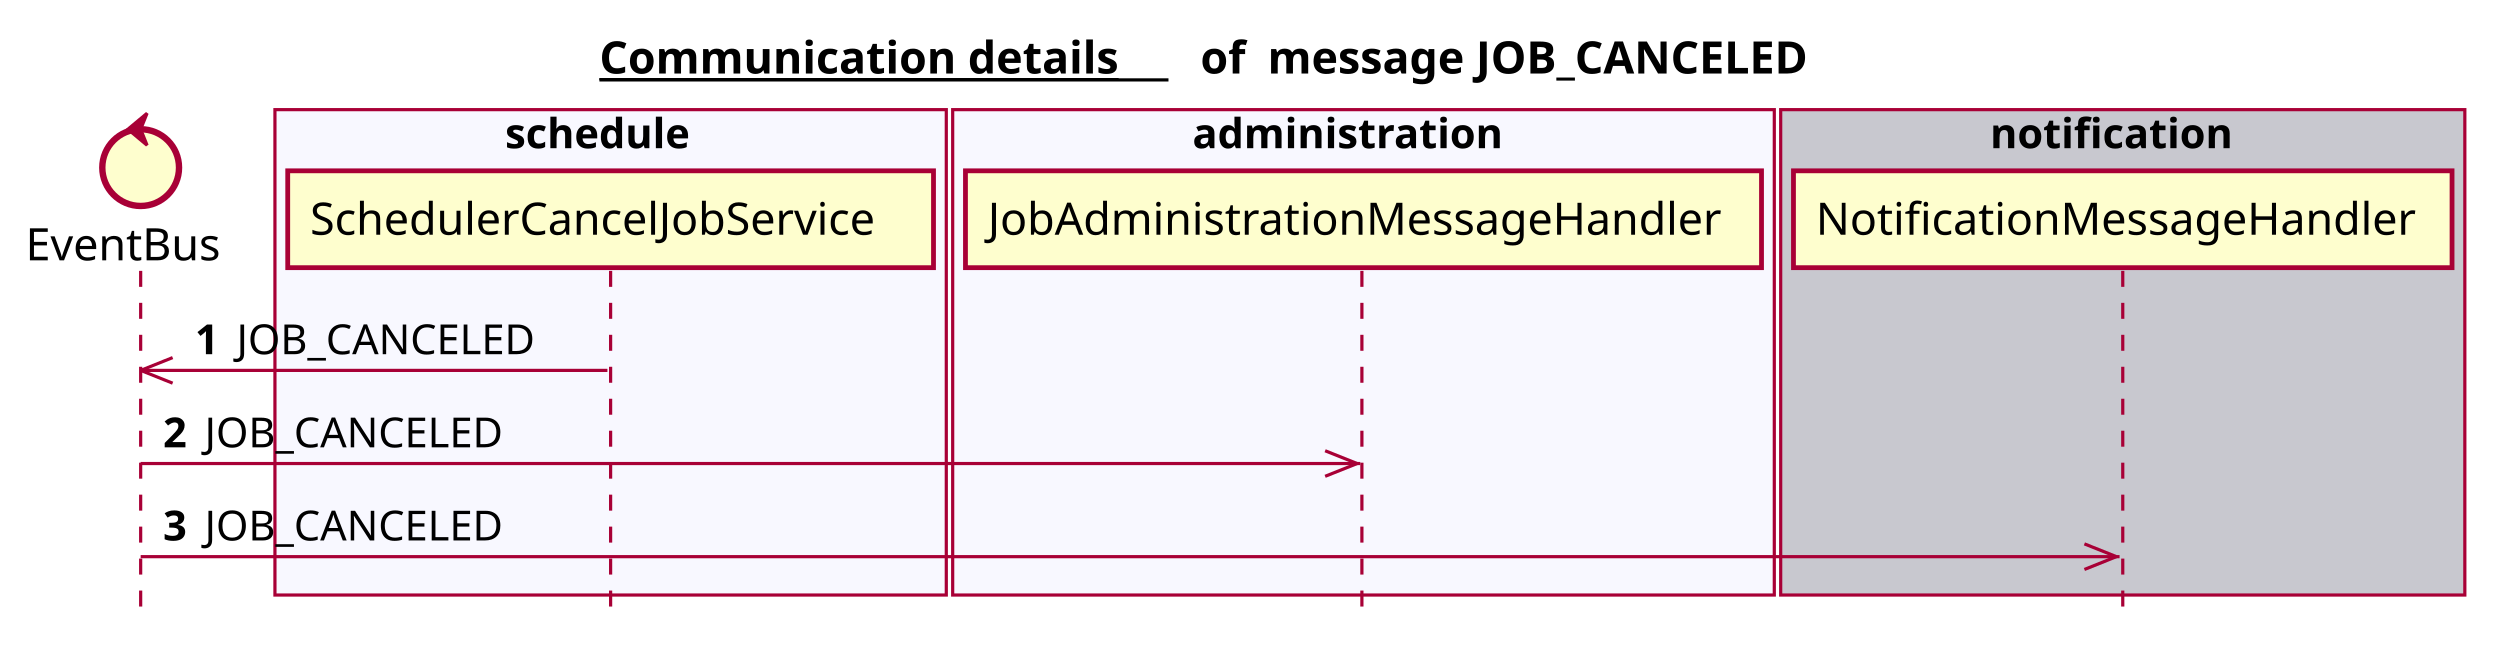
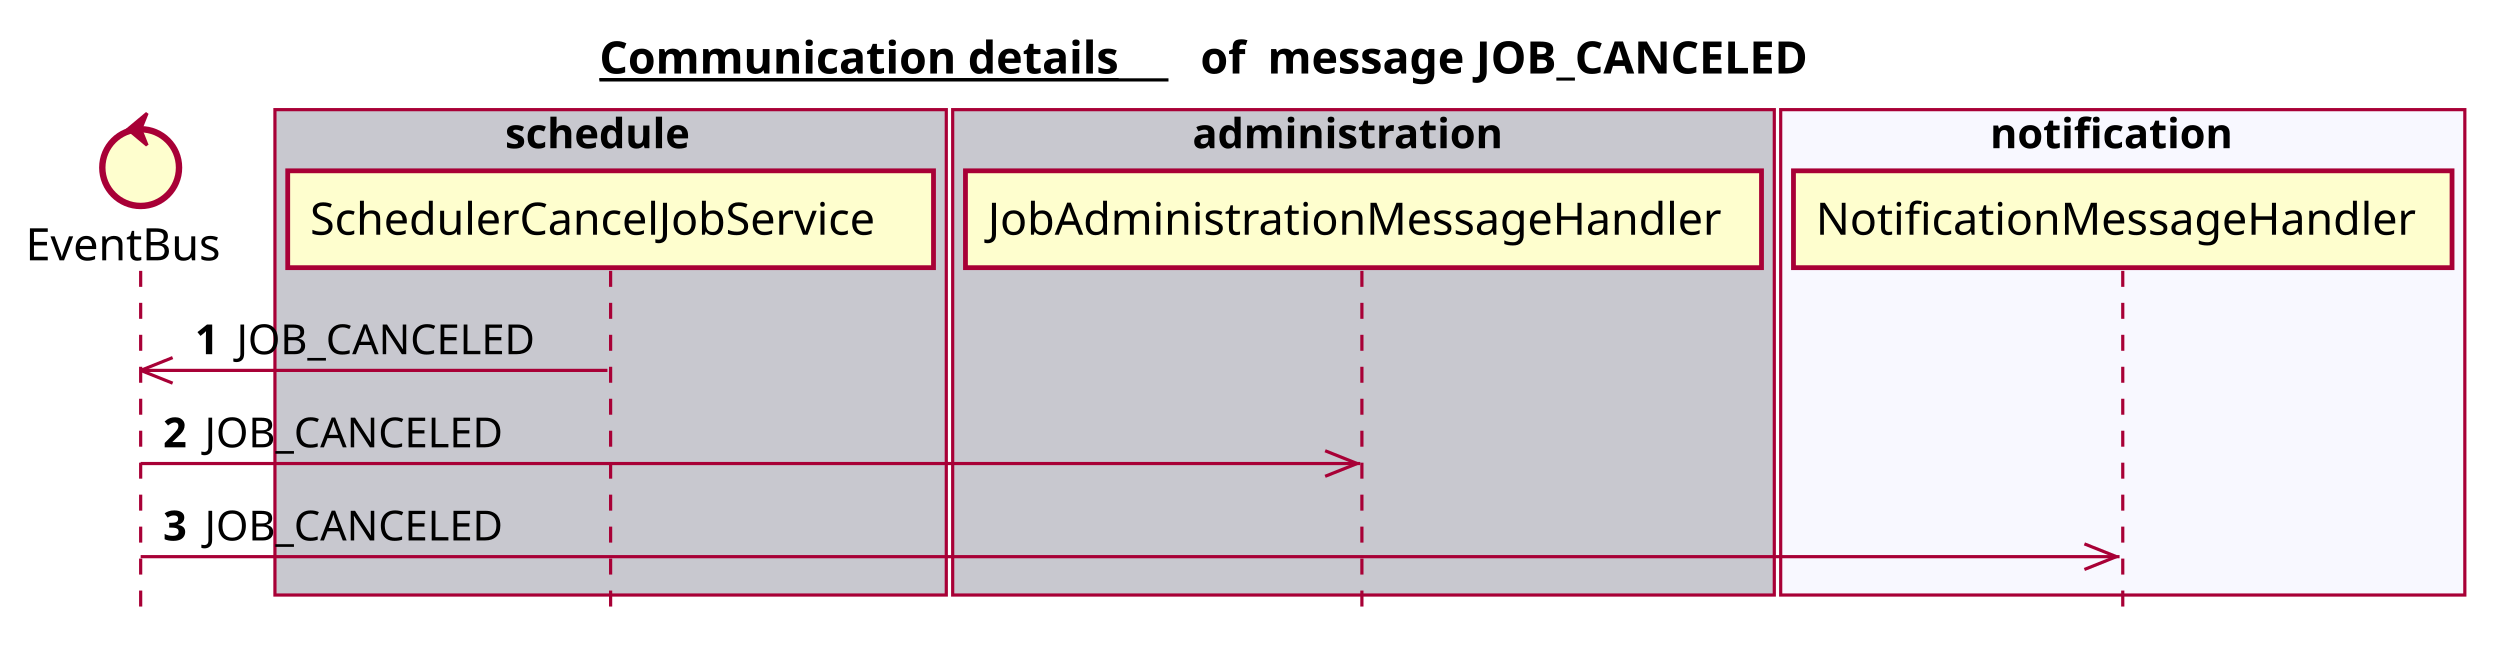
<svg xmlns="http://www.w3.org/2000/svg" contentScriptType="application/ecmascript" contentStyleType="text/css" height="204px" preserveAspectRatio="none" style="width:782px;height:204px;" version="1.1" viewBox="0 0 782 204" width="782px" zoomAndPan="magnify">
  <defs />
  <g>
    <text fill="#000000" font-family="sans-serif" font-size="14" font-weight="bold" lengthAdjust="spacingAndGlyphs" text-decoration="underline" textLength="178" x="187.5" y="22.995">Communication details</text>
    <line style="stroke: #000000; stroke-width: 1.0;" x1="187.5" x2="365.5" y1="24.995" y2="24.995" />
    <text fill="#000000" font-family="sans-serif" font-size="14" font-weight="bold" lengthAdjust="spacingAndGlyphs" textLength="16" x="375.5" y="22.995">of</text>
    <text fill="#000000" font-family="sans-serif" font-size="14" font-weight="bold" lengthAdjust="spacingAndGlyphs" textLength="191" x="396.5" y="22.995">message JOB_CANCELED</text>
-     <rect fill="#F8F8FF" height="151.828" style="stroke: #A80036; stroke-width: 1.0;" width="210" x="86" y="34.297" />
+     <rect fill="#C8C8CF" height="151.828" style="stroke: #A80036; stroke-width: 1.0;" width="210" x="86" y="34.297" />
    <text fill="#000000" font-family="sans-serif" font-size="13" font-weight="bold" lengthAdjust="spacingAndGlyphs" textLength="66" x="158" y="46.364">schedule</text>
-     <rect fill="#F8F8FF" height="151.828" style="stroke: #A80036; stroke-width: 1.0;" width="257" x="298" y="34.297" />
+     <rect fill="#C8C8CF" height="151.828" style="stroke: #A80036; stroke-width: 1.0;" width="257" x="298" y="34.297" />
    <text fill="#000000" font-family="sans-serif" font-size="13" font-weight="bold" lengthAdjust="spacingAndGlyphs" textLength="107" x="373" y="46.364">administration</text>
-     <rect fill="#C8C8CF" height="151.828" style="stroke: #A80036; stroke-width: 1.0;" width="214" x="557" y="34.297" />
+     <rect fill="#F8F8FF" height="151.828" style="stroke: #A80036; stroke-width: 1.0;" width="214" x="557" y="34.297" />
    <text fill="#000000" font-family="sans-serif" font-size="13" font-weight="bold" lengthAdjust="spacingAndGlyphs" textLength="83" x="622.5" y="46.364">notification</text>
    <line style="stroke: #A80036; stroke-width: 1.0; stroke-dasharray: 5.0,5.0;" x1="44" x2="44" y1="84.727" y2="192.125" />
    <line style="stroke: #A80036; stroke-width: 1.0; stroke-dasharray: 5.0,5.0;" x1="191" x2="191" y1="84.727" y2="192.125" />
    <line style="stroke: #A80036; stroke-width: 1.0; stroke-dasharray: 5.0,5.0;" x1="426" x2="426" y1="84.727" y2="192.125" />
    <line style="stroke: #A80036; stroke-width: 1.0; stroke-dasharray: 5.0,5.0;" x1="664" x2="664" y1="84.727" y2="192.125" />
    <text fill="#000000" font-family="sans-serif" font-size="14" lengthAdjust="spacingAndGlyphs" textLength="66" x="8" y="81.425">EventBus</text>
    <ellipse cx="44" cy="52.43" fill="#FEFECE" rx="12" ry="12" style="stroke: #A80036; stroke-width: 2.0;" />
    <polygon fill="#A80036" points="40,40.43,46,35.43,44,40.43,46,45.43,40,40.43" style="stroke: #A80036; stroke-width: 1.0;" />
    <rect fill="#FEFECE" height="30.297" style="stroke: #A80036; stroke-width: 1.5;" width="202" x="90" y="53.43" />
    <text fill="#000000" font-family="sans-serif" font-size="14" lengthAdjust="spacingAndGlyphs" textLength="188" x="97" y="73.425">SchedulerCancelJobService</text>
    <rect fill="#FEFECE" height="30.297" style="stroke: #A80036; stroke-width: 1.5;" width="249" x="302" y="53.43" />
    <text fill="#000000" font-family="sans-serif" font-size="14" lengthAdjust="spacingAndGlyphs" textLength="235" x="309" y="73.425">JobAdministrationMessageHandler</text>
    <rect fill="#FEFECE" height="30.297" style="stroke: #A80036; stroke-width: 1.5;" width="206" x="561" y="53.43" />
    <text fill="#000000" font-family="sans-serif" font-size="14" lengthAdjust="spacingAndGlyphs" textLength="192" x="568" y="73.425">NotificationMessageHandler</text>
    <line style="stroke: #A80036; stroke-width: 1.0;" x1="44" x2="54" y1="115.859" y2="111.859" />
    <line style="stroke: #A80036; stroke-width: 1.0;" x1="44" x2="54" y1="115.859" y2="119.859" />
    <line style="stroke: #A80036; stroke-width: 1.0;" x1="44" x2="190" y1="115.859" y2="115.859" />
    <text fill="#000000" font-family="sans-serif" font-size="13" font-weight="bold" lengthAdjust="spacingAndGlyphs" textLength="9" x="61" y="110.793">1</text>
    <text fill="#000000" font-family="sans-serif" font-size="13" lengthAdjust="spacingAndGlyphs" textLength="99" x="74" y="110.793">JOB_CANCELED</text>
    <line style="stroke: #A80036; stroke-width: 1.0;" x1="424.5" x2="414.5" y1="144.992" y2="140.992" />
    <line style="stroke: #A80036; stroke-width: 1.0;" x1="424.5" x2="414.5" y1="144.992" y2="148.992" />
    <line style="stroke: #A80036; stroke-width: 1.0;" x1="44" x2="425.5" y1="144.992" y2="144.992" />
    <text fill="#000000" font-family="sans-serif" font-size="13" font-weight="bold" lengthAdjust="spacingAndGlyphs" textLength="9" x="51" y="139.926">2</text>
    <text fill="#000000" font-family="sans-serif" font-size="13" lengthAdjust="spacingAndGlyphs" textLength="99" x="64" y="139.926">JOB_CANCELED</text>
    <line style="stroke: #A80036; stroke-width: 1.0;" x1="662" x2="652" y1="174.125" y2="170.125" />
    <line style="stroke: #A80036; stroke-width: 1.0;" x1="662" x2="652" y1="174.125" y2="178.125" />
    <line style="stroke: #A80036; stroke-width: 1.0;" x1="44" x2="663" y1="174.125" y2="174.125" />
    <text fill="#000000" font-family="sans-serif" font-size="13" font-weight="bold" lengthAdjust="spacingAndGlyphs" textLength="9" x="51" y="169.059">3</text>
    <text fill="#000000" font-family="sans-serif" font-size="13" lengthAdjust="spacingAndGlyphs" textLength="99" x="64" y="169.059">JOB_CANCELED</text>
  </g>
</svg>
